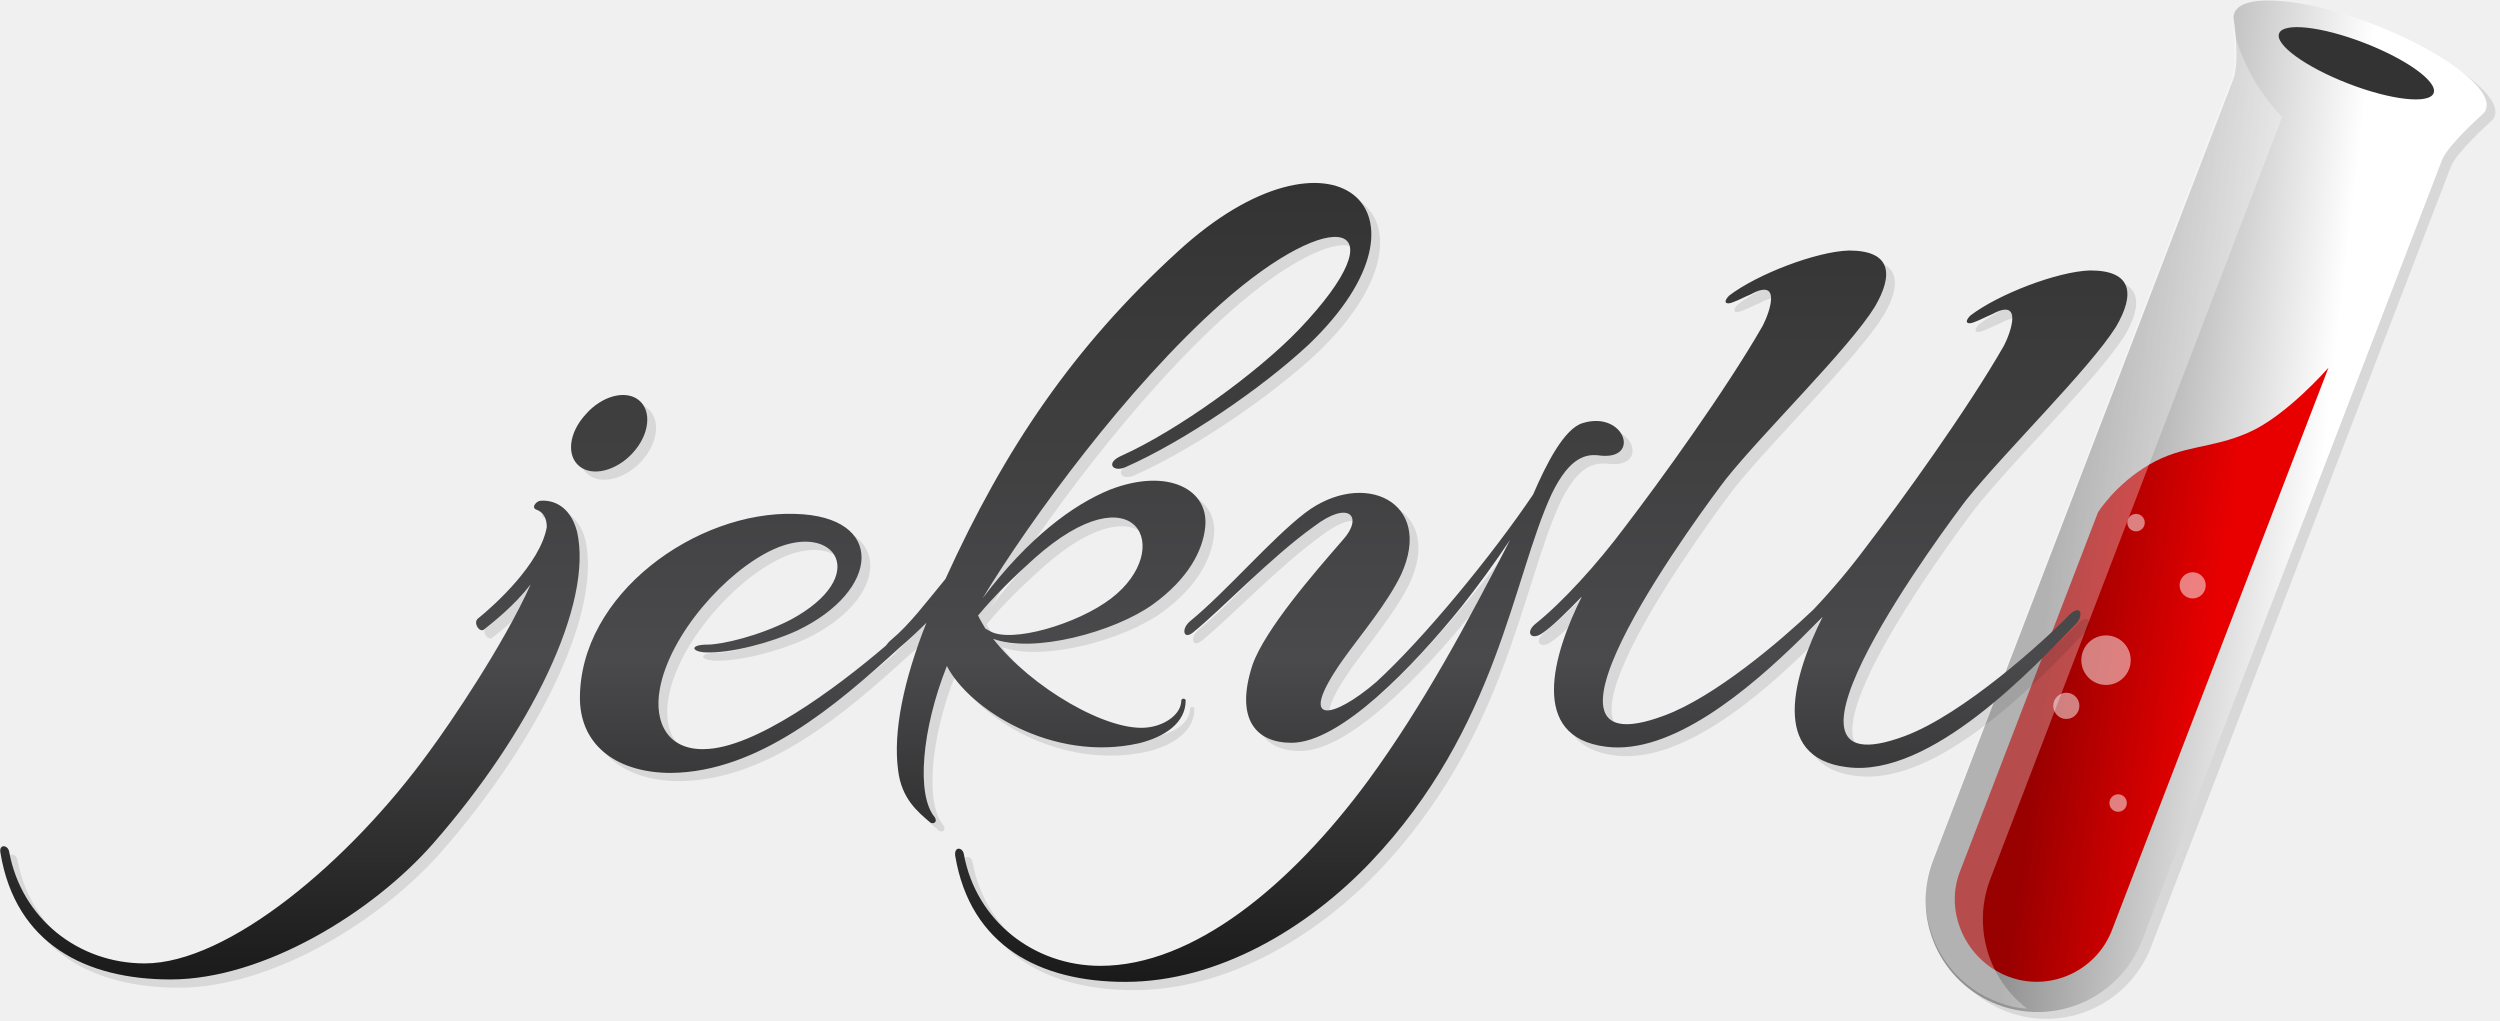
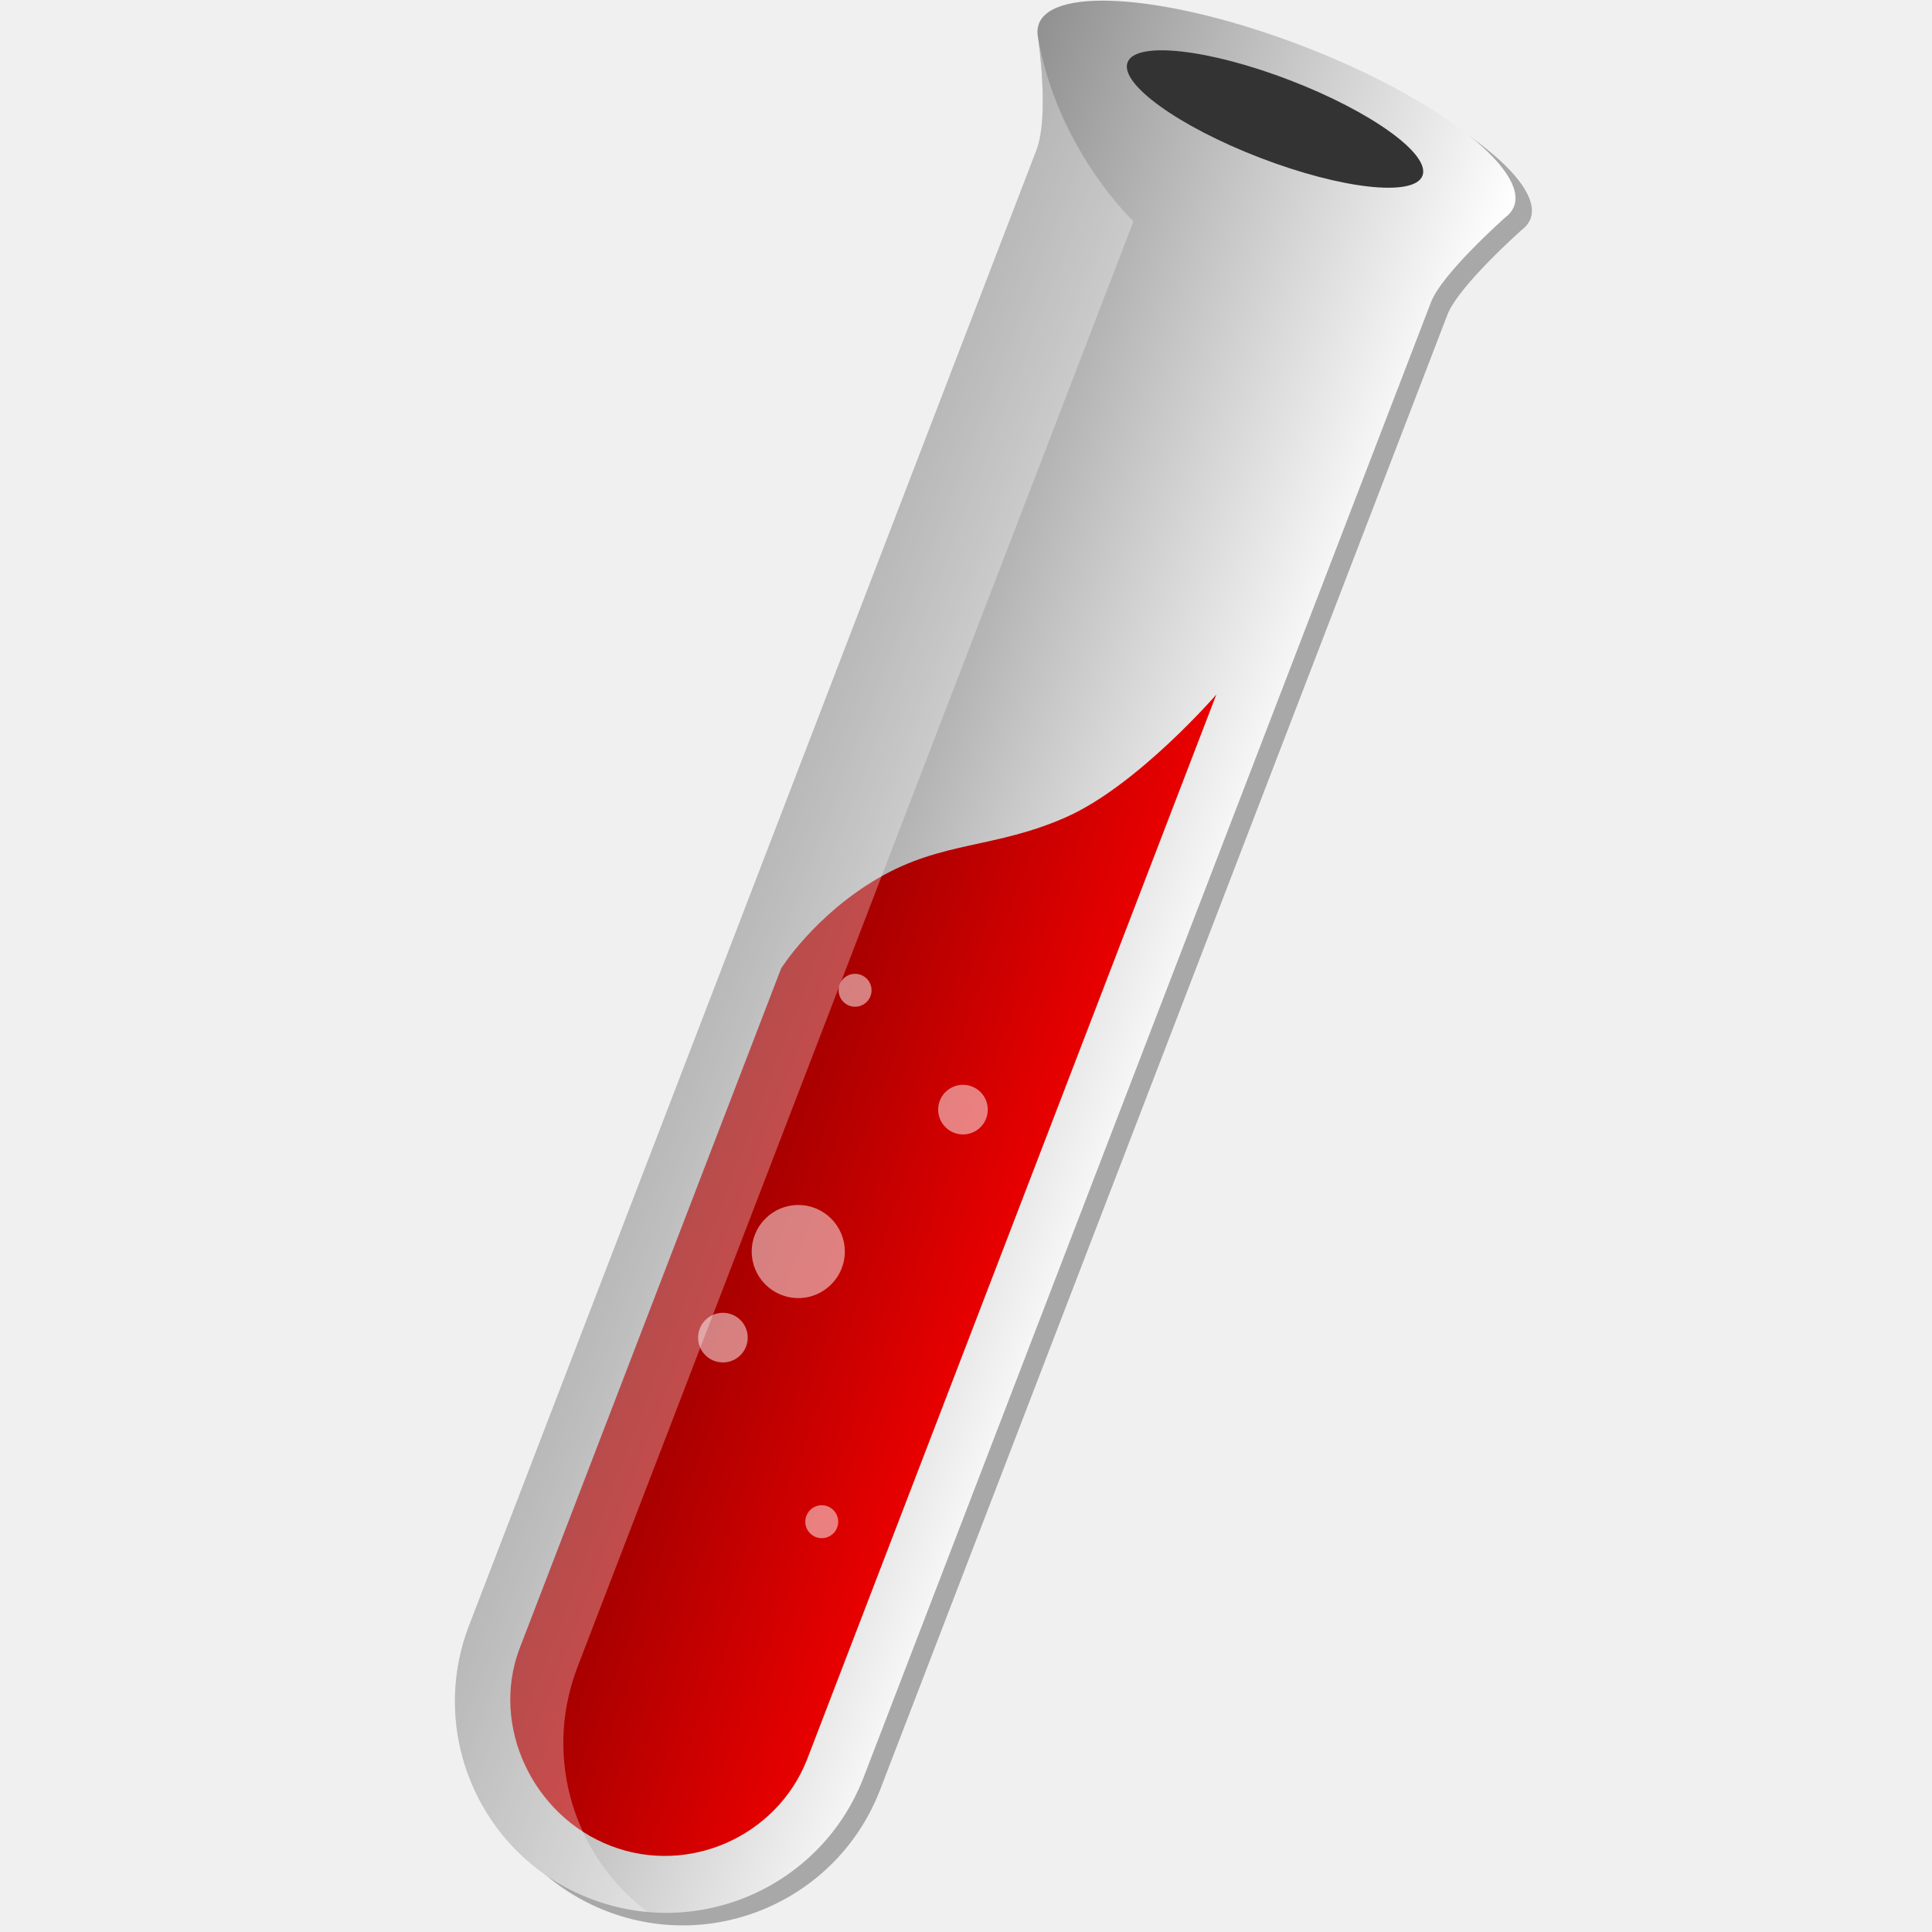
- <svg xmlns="http://www.w3.org/2000/svg" width="2500" height="1021" viewBox="0 0 512 209" preserveAspectRatio="xMidYMid">
+ <svg xmlns="http://www.w3.org/2000/svg" width="64" height="64" viewBox="0 0 32 32">
  <defs>
-     <linearGradient x1="23.962%" y1="46.043%" x2="68.784%" y2="55.602%" id="a">
-       <stop stop-color="#919191" offset="0%" />
-       <stop stop-color="#FFF" offset="100%" />
+     <linearGradient id="A" y2="277.465" x2="296.661" y1="238.547" x1="195.456" gradientUnits="userSpaceOnUse">
+       <stop offset="0" stop-color="#919191" />
+       <stop offset="1" stop-color="#fff" />
    </linearGradient>
-     <linearGradient x1="26.427%" y1="42.381%" x2="67.132%" y2="51.906%" id="b">
-       <stop stop-color="#900" offset="0%" />
-       <stop stop-color="#E80000" offset="100%" />
-     </linearGradient>
-     <linearGradient x1="50%" y1="99.822%" x2="50%" y2="-.044%" id="c">
-       <stop stop-color="#1A1A1A" offset="0%" />
-       <stop stop-color="#4A4A4C" offset="40.26%" />
-       <stop stop-color="#333" offset="100%" />
+     <linearGradient id="B" y2="327.266" x2="254.14" y1="303.705" x1="192.87" gradientUnits="userSpaceOnUse">
+       <stop offset="0" stop-color="#900" />
+       <stop offset="1" stop-color="#e80000" />
    </linearGradient>
  </defs>
-   <path d="M459.303 4.292c-.1.399-.1.798 0 1.197 0 0 1.297 8.484-.2 12.276l-61.48 159.988c-4.391 11.777 1.497 24.851 13.274 29.343 11.777 4.49 24.852-1.298 29.543-12.975l61.48-159.988c1.197-3.094 8.084-9.182 8.084-9.182.3-.3.599-.599.798-.898v-.1c0-.1.1-.1.1-.2 1.597-4.091-8.683-11.876-22.855-17.365C473.874.898 461-.2 459.403 3.992c0 0-.1.1-.1.3z" opacity=".1" />
-   <path d="M63.276 2.894c-.1.4-.1.799 0 1.198 0 0 1.298 8.483-.2 12.276L1.597 176.356c-4.39 11.777 1.498 24.851 13.275 29.342 11.777 4.491 24.851-1.297 29.542-12.974l61.48-159.988c1.198-3.094 8.084-9.182 8.084-9.182.3-.3.6-.599.799-.898v-.1c0-.1.1-.1.1-.2 1.597-4.092-8.683-11.876-22.856-17.366C77.848-.499 64.973-1.597 63.376 2.595c0 .1 0 .2-.1.3z" fill="url(#a)" transform="translate(394.23)" />
-   <path d="M82.639 75.253L38.225 190.628c-3.293 8.284-12.775 12.575-21.258 9.282-8.484-3.294-12.975-12.975-9.88-21.259l28.344-73.756s3.493-5.689 10.48-9.78c6.986-4.093 12.675-3.195 20.36-6.588 7.784-3.393 16.368-13.274 16.368-13.274z" fill="url(#b)" transform="translate(394.23)" />
-   <path d="M498.406 19.019c.885-2.309-5.483-6.916-14.222-10.29-8.74-3.374-16.542-4.238-17.426-1.93-.885 2.309 5.483 6.915 14.222 10.29 8.74 3.374 16.542 4.238 17.426 1.93z" fill="#333" />
-   <path d="M457.093 4.08s1.289 8.46-.199 12.242l-61.078 159.537c-4.362 11.743 1.488 24.781 13.188 29.26 1.983.796 4.065 1.293 6.147 1.393a23.035 23.035 0 0 1-7.635-26.274l59.889-156.352s-8.23-7.664-10.312-19.806z" opacity=".3" fill="#FFF" />
-   <g transform="translate(420.01 104.5)" fill="#FFF" opacity=".5">
-     <ellipse cx="17.451" cy="2.488" rx="1.785" ry="1.791" />
-     <ellipse cx="29.052" cy="15.327" rx="2.677" ry="2.687" />
-     <ellipse cx="11.303" cy="30.653" rx="5.057" ry="5.076" />
-     <ellipse cx="3.173" cy="40.009" rx="2.677" ry="2.687" />
-     <ellipse cx="13.782" cy="59.913" rx="1.785" ry="1.791" />
+   <g transform="matrix(.077756 0 0 .077756 -3.451258 -3.954841)">
+     <path d="M269.02 59.15c-.184.737-.188 1.53-.033 2.365 0 0 2.507 16.642-.34 24.048L147.652 400.2c-8.636 23.1 2.937 48.91 26.014 57.787s48.955-2.524 58.03-25.464l.01.005 121.005-314.634c2.366-6.155 15.86-18.08 15.86-18.08.677-.516 1.202-1.108 1.56-1.778l.06-.122c.065-.132.14-.258.193-.395 3.12-8.113-17.005-23.405-44.952-34.152s-53.133-12.884-56.253-4.77c-.053.137-.083.28-.122.422l-.037.13z" opacity=".3" />
+     <path d="M265.523 56.477c-.185.737-.2 1.53-.033 2.365 0 0 2.508 16.642-.34 24.048L144.155 397.526c-8.635 23.1 2.937 48.91 26.014 57.787s48.955-2.524 58.03-25.464v.005L349.215 115.22c2.365-6.155 15.86-18.08 15.86-18.08.677-.516 1.202-1.107 1.56-1.778l.058-.122c.065-.13.14-.258.193-.395 3.12-8.113-17.005-23.404-44.95-34.152s-53.133-12.884-56.253-4.77c-.053.137-.083.28-.122.422l-.037.132z" fill="url(#A)" />
+     <path d="M303.48 198.814L216.275 425.73c-6.436 16.262-25.166 24.723-41.78 18.333s-25.608-25.512-19.488-41.897l55.758-144.982s6.964-11.233 20.637-19.225 24.95-6.305 40.132-13.053 31.947-26.093 31.947-26.093z" fill="url(#B)" />
+     <ellipse ry="8.85" rx="33.648" cy="76.201" cx="315.97" transform="matrix(.9334 .359 -.359 .9334 48.4129 -108.3439)" fill="#333" />
+     <g fill="#fff">
+       <path d="M265.49 58.84s2.47 16.737-.34 24.048L144.155 397.526c-8.635 23.1 2.937 48.91 26.014 57.787 4.005 1.54 8.092 2.455 12.164 2.822-15.556-11.702-22.23-32.632-15.093-51.73l-.01-.004L285.833 98.01S269.69 82.85 265.49 58.84z" opacity=".3" />
+       <circle r="3.506" cy="261.806" cx="226.531" opacity=".5" />
+       <circle r="5.285" cy="287.227" cx="249.514" opacity=".5" />
+       <circle r="9.915" cy="317.459" cx="214.429" opacity=".5" />
+       <circle r="5.286" cy="335.795" cx="198.375" opacity=".5" />
+       <circle r="3.506" cy="375.008" cx="219.43" opacity=".5" />
+     </g>
  </g>
-   <path d="M120.465 97.135c2.694 2.19 7.585.896 10.878-2.687 3.494-3.782 3.993-8.658 1.298-10.848-2.695-2.19-7.585-.896-10.879 2.886-3.493 3.782-4.092 8.56-1.297 10.65zm-8.084 7.066c-.7 0-1.997 1.294-.899 1.792 1.497.497 2.196 1.791 2.196 3.583-1.297 7.464-10.58 15.924-14.172 18.81-.899.895.399 2.886 1.297 2.19 1.996-1.593 6.188-4.877 9.581-9.256-5.589 12.44-16.567 28.563-20.759 34.236-16.368 22.592-41.22 43.392-58.286 43.392-13.674 0-25.25-9.256-27.746-22.79-.2-1.494-2.196-1.792-1.797.198 3.094 18.611 17.466 25.876 34.832 25.876 19.063 0 41.42-13.734 53.795-27.866 19.961-22.791 32.836-49.066 29.443-63.895-1.397-5.473-5.29-6.37-7.485-6.27zm122.66 49.663c5.29-1.294 9.581-4.18 9.581-8.758 0-.498-.898-.498-.898 0 0 2.687-3.094 4.976-6.587 5.474-8.184 1.293-24.353-8.261-31.938-18.114 8.184 3.085 24.852-1.393 32.736-7.066 7.286-5.275 10.18-11.047 10.68-15.725.898-7.763-7.586-12.34-19.463-7.763-7.585 3.086-16.667 9.754-26.148 22.294 9.98-16.422 29.642-43.293 48.904-60.411 23.454-20.8 37.028-16.82 15.969 5.275-8.683 9.056-25.051 20.8-36.33 25.876-3.492 1.493-1.796 3.483.7 2.388 11.976-5.274 27.945-16.123 37.626-25.18 28.544-27.368 4.69-47.97-26.848-19.008-21.458 19.705-35.43 40.307-47.607 67.079-4.191 5.075-7.285 9.255-11.078 12.44-.5.398-.798.796-1.098 1.195-10.48 8.957-26.947 21.099-37.227 21.198-7.286.2-10.38-5.275-9.082-12.34 1.996-11.048 13.473-24.086 23.254-28.564 12.675-5.773 20.16 5.474 3.493 14.43-6.387 3.285-13.972 5.076-17.066 5.076-3.593 0-3.294 1.493-.2 1.593 5.09.199 13.274-1.99 18.664-4.479 17.066-8.16 18.164-23.388-.4-23.885-20.16-.697-44.313 16.421-44.113 38.018.2 9.753 7.984 15.028 18.663 15.028 17.865-.2 33.734-13.735 46.809-25.677 1.896-1.593 3.692-3.285 5.489-5.076-4.591 11.545-6.887 22.293-5.789 30.255.699 5.773 3.992 8.46 6.587 10.65.5.397 1.597 0 .899-1.096-3.793-4.478-2.695-17.914 2.495-30.951 4.391 8.758 21.458 19.805 39.323 15.824zm-21.458-37.72c20.86-18.61 29.043-1.99 15.769 8.161-6.887 5.275-20.56 9.256-24.851 6.668l-.899-.497c-.499-.896-1.098-1.792-1.497-2.687 3.493-4.28 7.486-8.062 11.478-11.645zm115.973-21.198c8.384.895 4.89-9.256-3.593-6.668-3.792 1.094-7.485 8.36-10.18 14.63-8.383 12.44-22.356 29.459-32.137 38.416-8.683 7.464-16.667 9.455-6.887-4.479 3.993-5.573 9.083-11.545 11.977-17.516 6.887-15.028-7.785-21.696-19.662-12.64-6.886 5.275-16.168 16.123-23.454 22.095-1.996 1.592-1.497 3.98.5 2.388 5.788-4.677 15.968-15.426 24.751-21.696 7.286-5.573 10.18-1.99 5.988 2.687-5.788 6.668-15.969 18.313-18.563 25.677-3.593 11.048.698 15.924 7.984 15.924 9.98 0 24.851-15.525 34.832-27.866 3.293-4.18 6.886-9.057 9.98-13.735-8.683 16.82-17.765 33.838-29.043 49.265-15.969 21.696-35.93 38.018-54.893 38.018-13.673 0-25.45-9.256-27.945-22.791-.2-1.493-1.996-1.792-1.797.199 3.094 18.61 17.466 25.876 34.832 25.876 19.063 0 37.427-11.047 50.302-24.582 25.95-27.37 29.043-58.122 37.028-75.34 3.792-7.862 7.186-8.16 9.98-7.862zM435.15 68.67c3.793-6.469 3.593-11.544-5.29-11.544-6.687.199-18.863 4.876-24.552 9.255-1.297 1.294-.698 1.99.899 1.294 1.097-.398 2.395-1.095 3.593-1.592 6.387-3.484 3.792 3.782 2.395 6.469-7.585 13.237-21.059 31.847-28.145 41.103a140.677 140.677 0 0 1-10.879 12.938c-6.787 6.47-20.26 17.915-30.54 21.696-33.036 12.341 9.082-43.79 12.575-48.368 7.785-9.753 25.25-26.772 30.54-35.331 3.793-6.47 3.594-11.545-5.29-11.545-6.686.2-18.862 4.877-24.551 9.256-1.298 1.294-.699 1.99.898 1.294 1.098-.398 2.395-1.095 3.593-1.593 6.388-3.483 3.793 3.782 2.395 6.47-7.585 13.236-21.058 31.847-28.145 41.103-5.788 7.763-12.874 15.525-18.364 19.904-2.195 1.792-.898 3.484 1.298 1.991 1.996-1.294 4.89-4.18 8.184-7.564-5.989 11.943-10.879 28.763 4.89 30.753 13.474 1.791 29.443-11.843 39.822-21.995l3.693-3.682.898-.896c-5.988 11.943-10.878 28.763 4.89 30.753 17.267 2.389 38.725-20.8 47.01-29.36 1.596-1.592 1.097-4.379-1.598-1.592-4.89 5.076-21.458 20.104-33.434 24.582-33.036 12.341 9.082-43.79 12.575-48.368 7.885-9.952 25.35-26.971 30.64-35.43z" opacity=".1" />
-   <path d="M118.668 95.443c2.695 2.19 7.585.896 10.879-2.687 3.493-3.782 3.992-8.658 1.297-10.848-2.694-2.19-7.585-.896-10.878 2.886-3.493 3.782-3.993 8.46-1.298 10.65zm-7.984 7.067c-.699 0-1.996 1.293-.898 1.791 1.497.498 2.195 1.791 2.195 3.583-1.297 7.464-10.58 15.924-14.172 18.81-.898.896.4 2.886 1.297 2.19 1.997-1.593 6.188-4.877 9.582-9.256-5.59 12.44-16.568 28.563-20.76 34.236-16.368 22.592-41.22 43.392-58.286 43.392-13.673 0-25.25-9.256-27.746-22.79-.2-1.494-2.195-1.792-1.796.198 3.094 18.611 17.466 25.876 34.832 25.876 19.063 0 41.419-13.734 53.795-27.866 19.96-22.791 32.836-49.065 29.442-63.894-1.497-5.574-5.29-6.47-7.485-6.27zm122.56 49.662c5.29-1.294 9.582-4.18 9.582-8.758 0-.498-.899-.498-.899 0 0 2.687-3.093 4.976-6.587 5.474-8.184 1.293-24.352-8.26-31.937-18.114 8.184 3.086 24.851-1.393 32.736-7.066 7.286-5.275 10.18-11.047 10.679-15.725.898-7.763-7.585-12.34-19.462-7.763-7.585 3.086-16.668 9.754-26.149 22.294 9.98-16.422 29.642-43.293 48.905-60.411 23.454-20.8 37.027-16.82 15.968 5.275-8.683 9.056-25.05 20.8-36.329 25.876-3.493 1.493-1.796 3.483.699 2.388 11.977-5.274 27.945-16.122 37.626-25.18 28.545-27.368 4.691-47.97-26.847-19.008-21.458 19.606-35.43 40.307-47.607 67.079-4.192 5.076-7.286 9.256-11.079 12.44-.499.398-.798.797-1.097 1.195-10.48 8.957-26.948 21.099-37.228 21.198-7.285.2-10.38-5.275-9.082-12.34 1.996-11.048 13.474-24.086 23.255-28.564 12.675-5.772 20.16 5.474 3.493 14.43-6.388 3.285-13.973 5.077-17.067 5.077-3.593 0-3.293 1.492-.2 1.592 5.09.199 13.275-1.99 18.664-4.479 17.067-8.16 18.165-23.388-.4-23.885-20.16-.697-44.313 16.421-44.113 38.018.2 9.753 7.984 15.028 18.664 15.028 17.865-.2 33.734-13.734 46.808-25.677 1.896-1.593 3.693-3.285 5.49-5.076-4.592 11.545-6.887 22.293-5.79 30.255.7 5.773 3.993 8.46 6.588 10.65.499.397 1.597 0 .898-1.095-3.792-4.479-2.695-17.915 2.495-30.952 4.491 8.758 21.558 19.805 39.323 15.824zm-21.458-37.82c20.86-18.61 29.044-1.99 15.77 8.162-6.887 5.275-20.56 9.256-24.852 6.668l-.898-.498c-.5-.895-1.098-1.791-1.497-2.687 3.493-4.18 7.485-8.061 11.477-11.644zM327.76 93.255c8.383.896 4.89-9.256-3.593-6.668-3.793 1.094-7.486 8.36-10.18 14.63-8.384 12.44-22.357 29.459-32.137 38.416-8.684 7.464-16.668 9.455-6.887-4.479 3.992-5.573 9.082-11.544 11.977-17.516 6.886-15.028-7.785-21.696-19.662-12.64-6.887 5.275-16.168 16.123-23.454 22.095-1.996 1.592-1.497 3.98.499 2.388 5.789-4.677 15.969-15.426 24.751-21.696 7.286-5.573 10.18-1.99 5.989 2.687-5.789 6.669-15.969 18.313-18.564 25.678-3.593 11.047.699 15.923 7.984 15.923 9.98 0 24.852-15.525 34.832-27.866 3.294-4.18 6.887-9.057 9.98-13.735-8.682 16.82-17.764 33.839-29.042 49.265-15.97 21.696-35.93 38.018-54.893 38.018-13.673 0-25.45-9.256-27.946-22.791-.2-1.493-1.996-1.792-1.796.199 3.094 18.61 17.466 25.876 34.832 25.876 19.063 0 37.427-11.047 50.302-24.582 25.949-27.37 29.043-58.122 37.027-75.34 3.793-7.862 7.286-8.26 9.98-7.862zM433.354 66.88c3.792-6.469 3.593-11.545-5.29-11.545-6.687.2-18.863 4.877-24.552 9.256-1.298 1.294-.699 1.99.898 1.294 1.098-.398 2.395-1.095 3.593-1.593 6.388-3.483 3.793 3.782 2.395 6.47-7.585 13.236-21.058 31.847-28.145 41.103a140.677 140.677 0 0 1-10.878 12.938c-6.787 6.469-20.26 17.914-30.54 21.696-33.036 12.341 9.082-43.79 12.575-48.369 7.785-9.753 25.25-26.771 30.54-35.33 3.793-6.47 3.593-11.545-5.29-11.545-6.687.199-18.863 4.876-24.552 9.255-1.297 1.294-.698 1.991.899 1.294 1.097-.398 2.395-1.094 3.593-1.592 6.387-3.483 3.792 3.782 2.395 6.469-7.585 13.237-21.059 31.848-28.145 41.103-5.789 7.763-12.875 15.526-18.364 19.905-2.196 1.791-.898 3.483 1.297 1.99 1.996-1.293 4.89-4.18 8.184-7.563-5.988 11.943-10.879 28.762 4.89 30.753 13.474 1.791 29.443-11.844 39.823-21.995l3.693-3.683.898-.895c-5.988 11.943-10.879 28.762 4.89 30.753 17.267 2.388 38.725-20.8 47.009-29.36 1.596-1.592 1.097-4.379-1.597-1.592-4.89 5.075-21.458 20.103-33.435 24.582-33.035 12.341 9.082-43.79 12.575-48.369 7.985-9.952 25.35-26.97 30.64-35.43z" fill="url(#c)" />
</svg>
